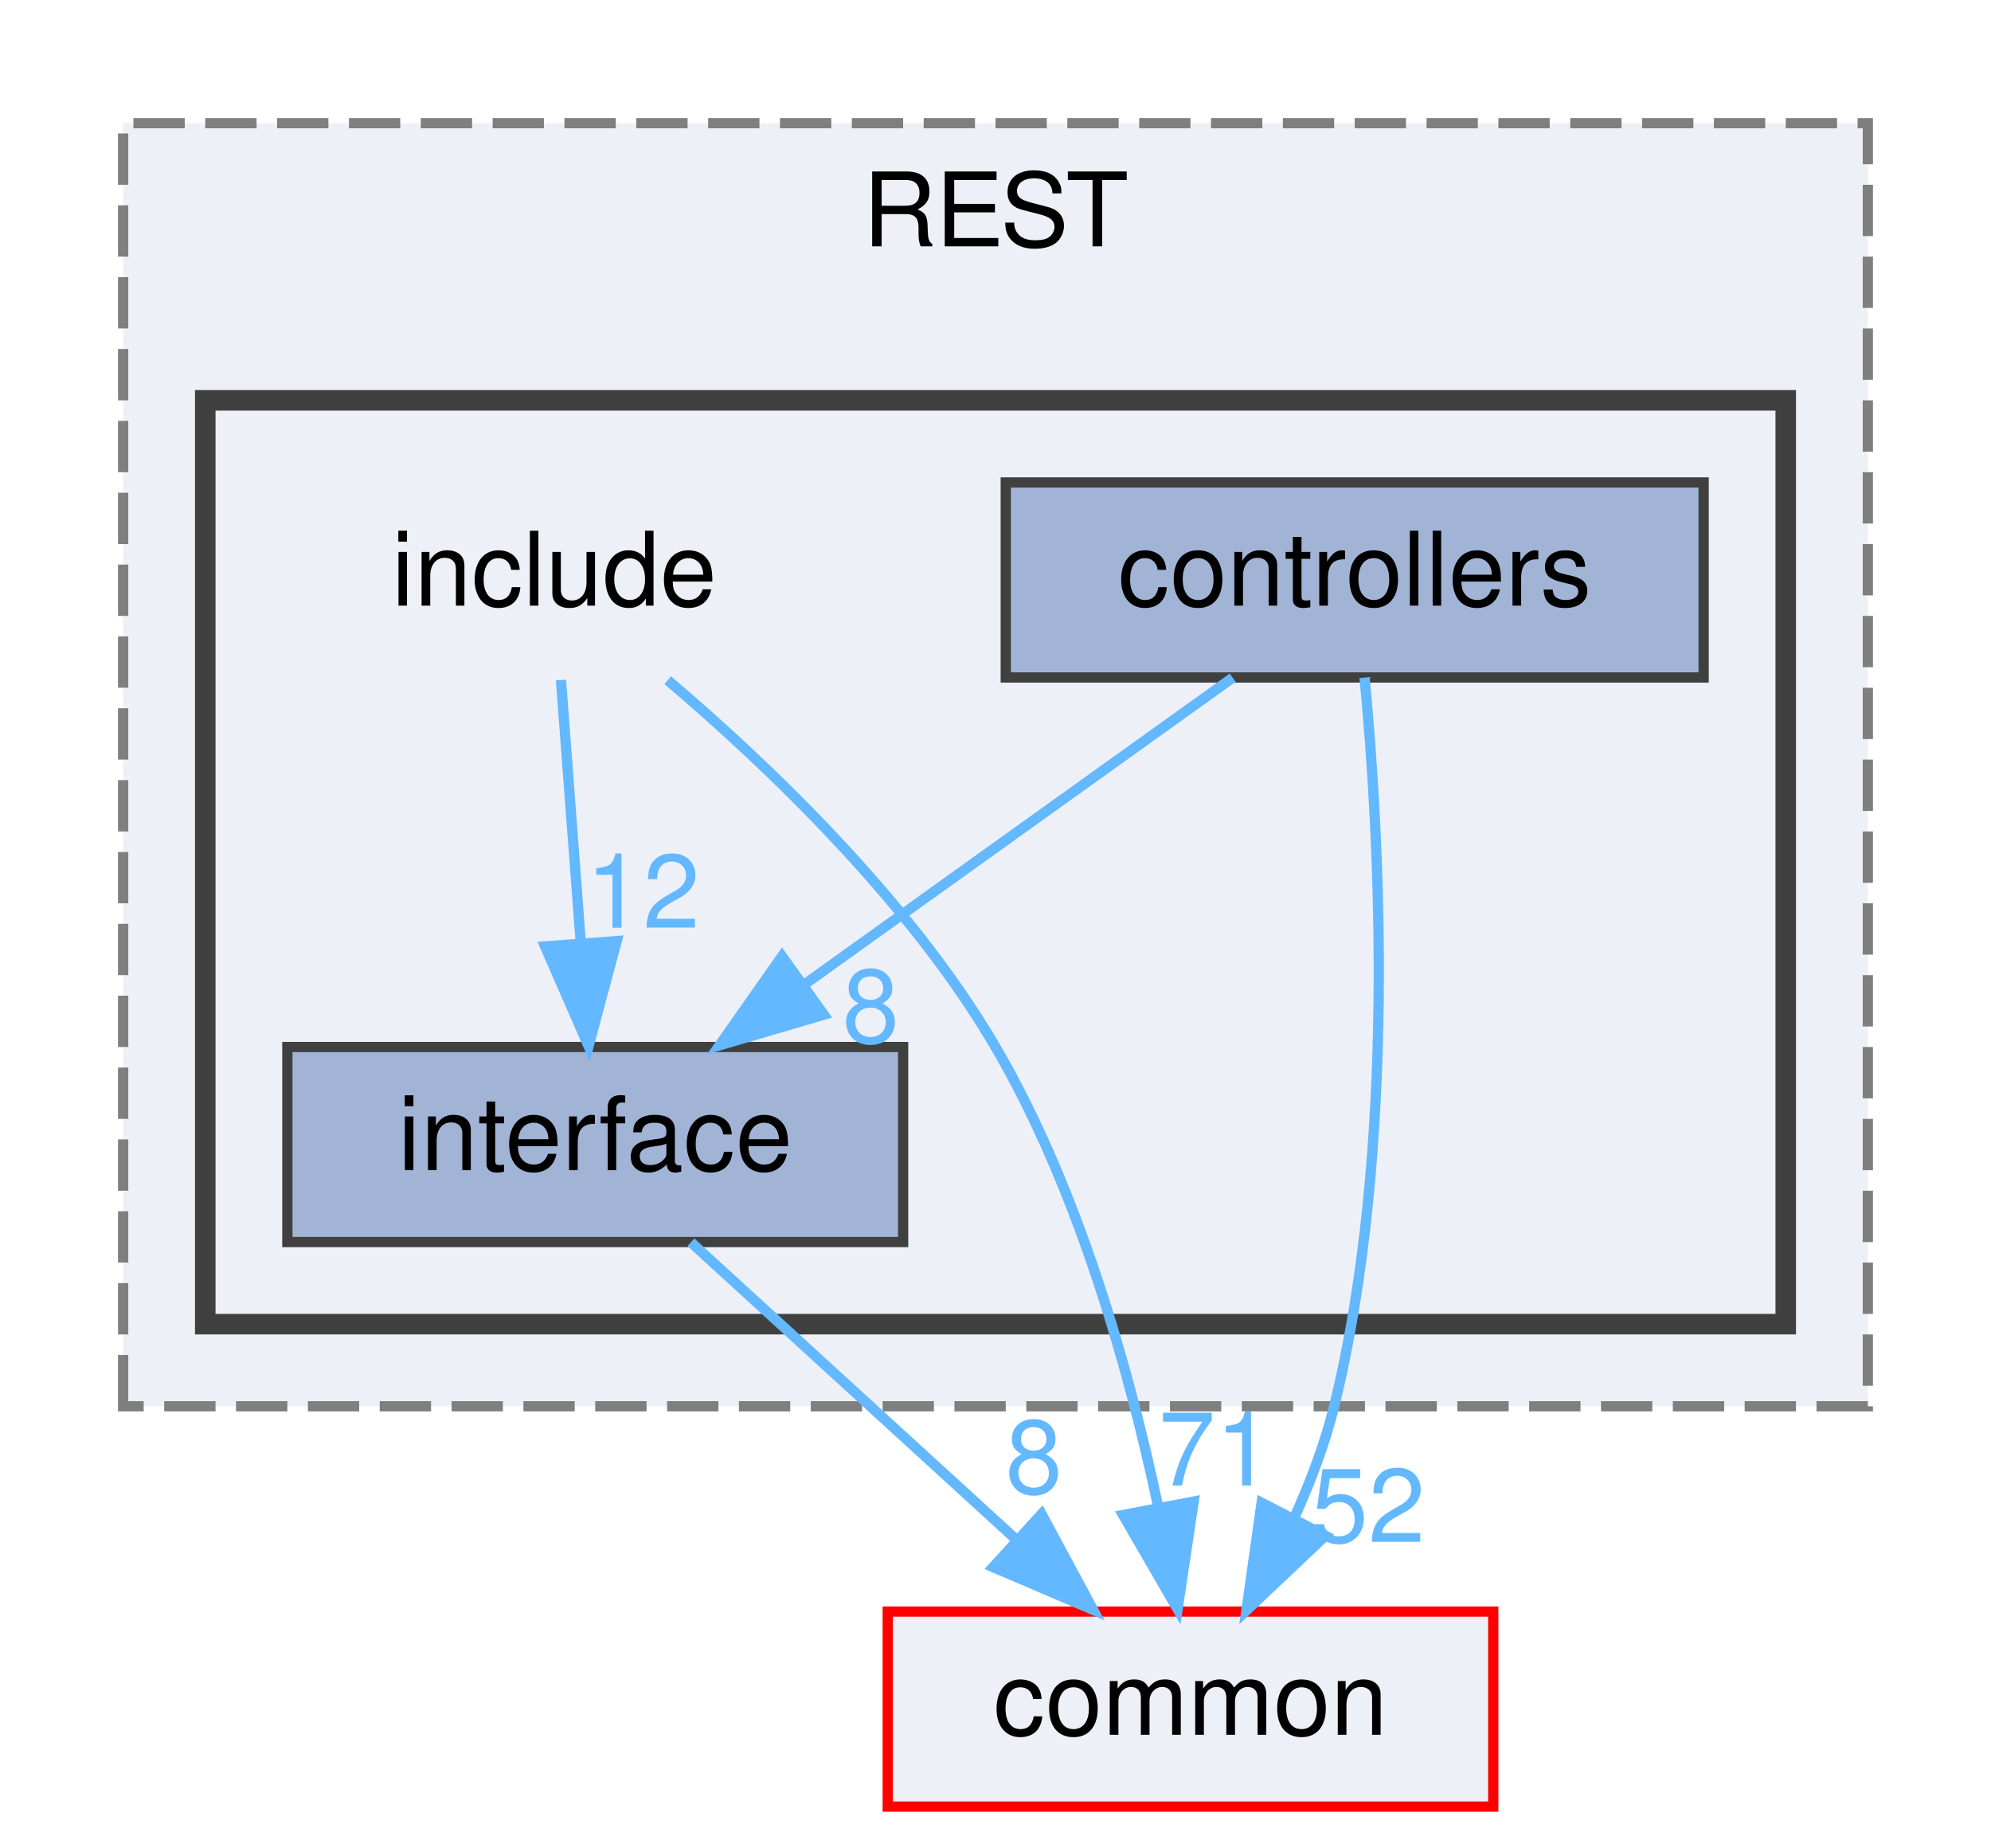
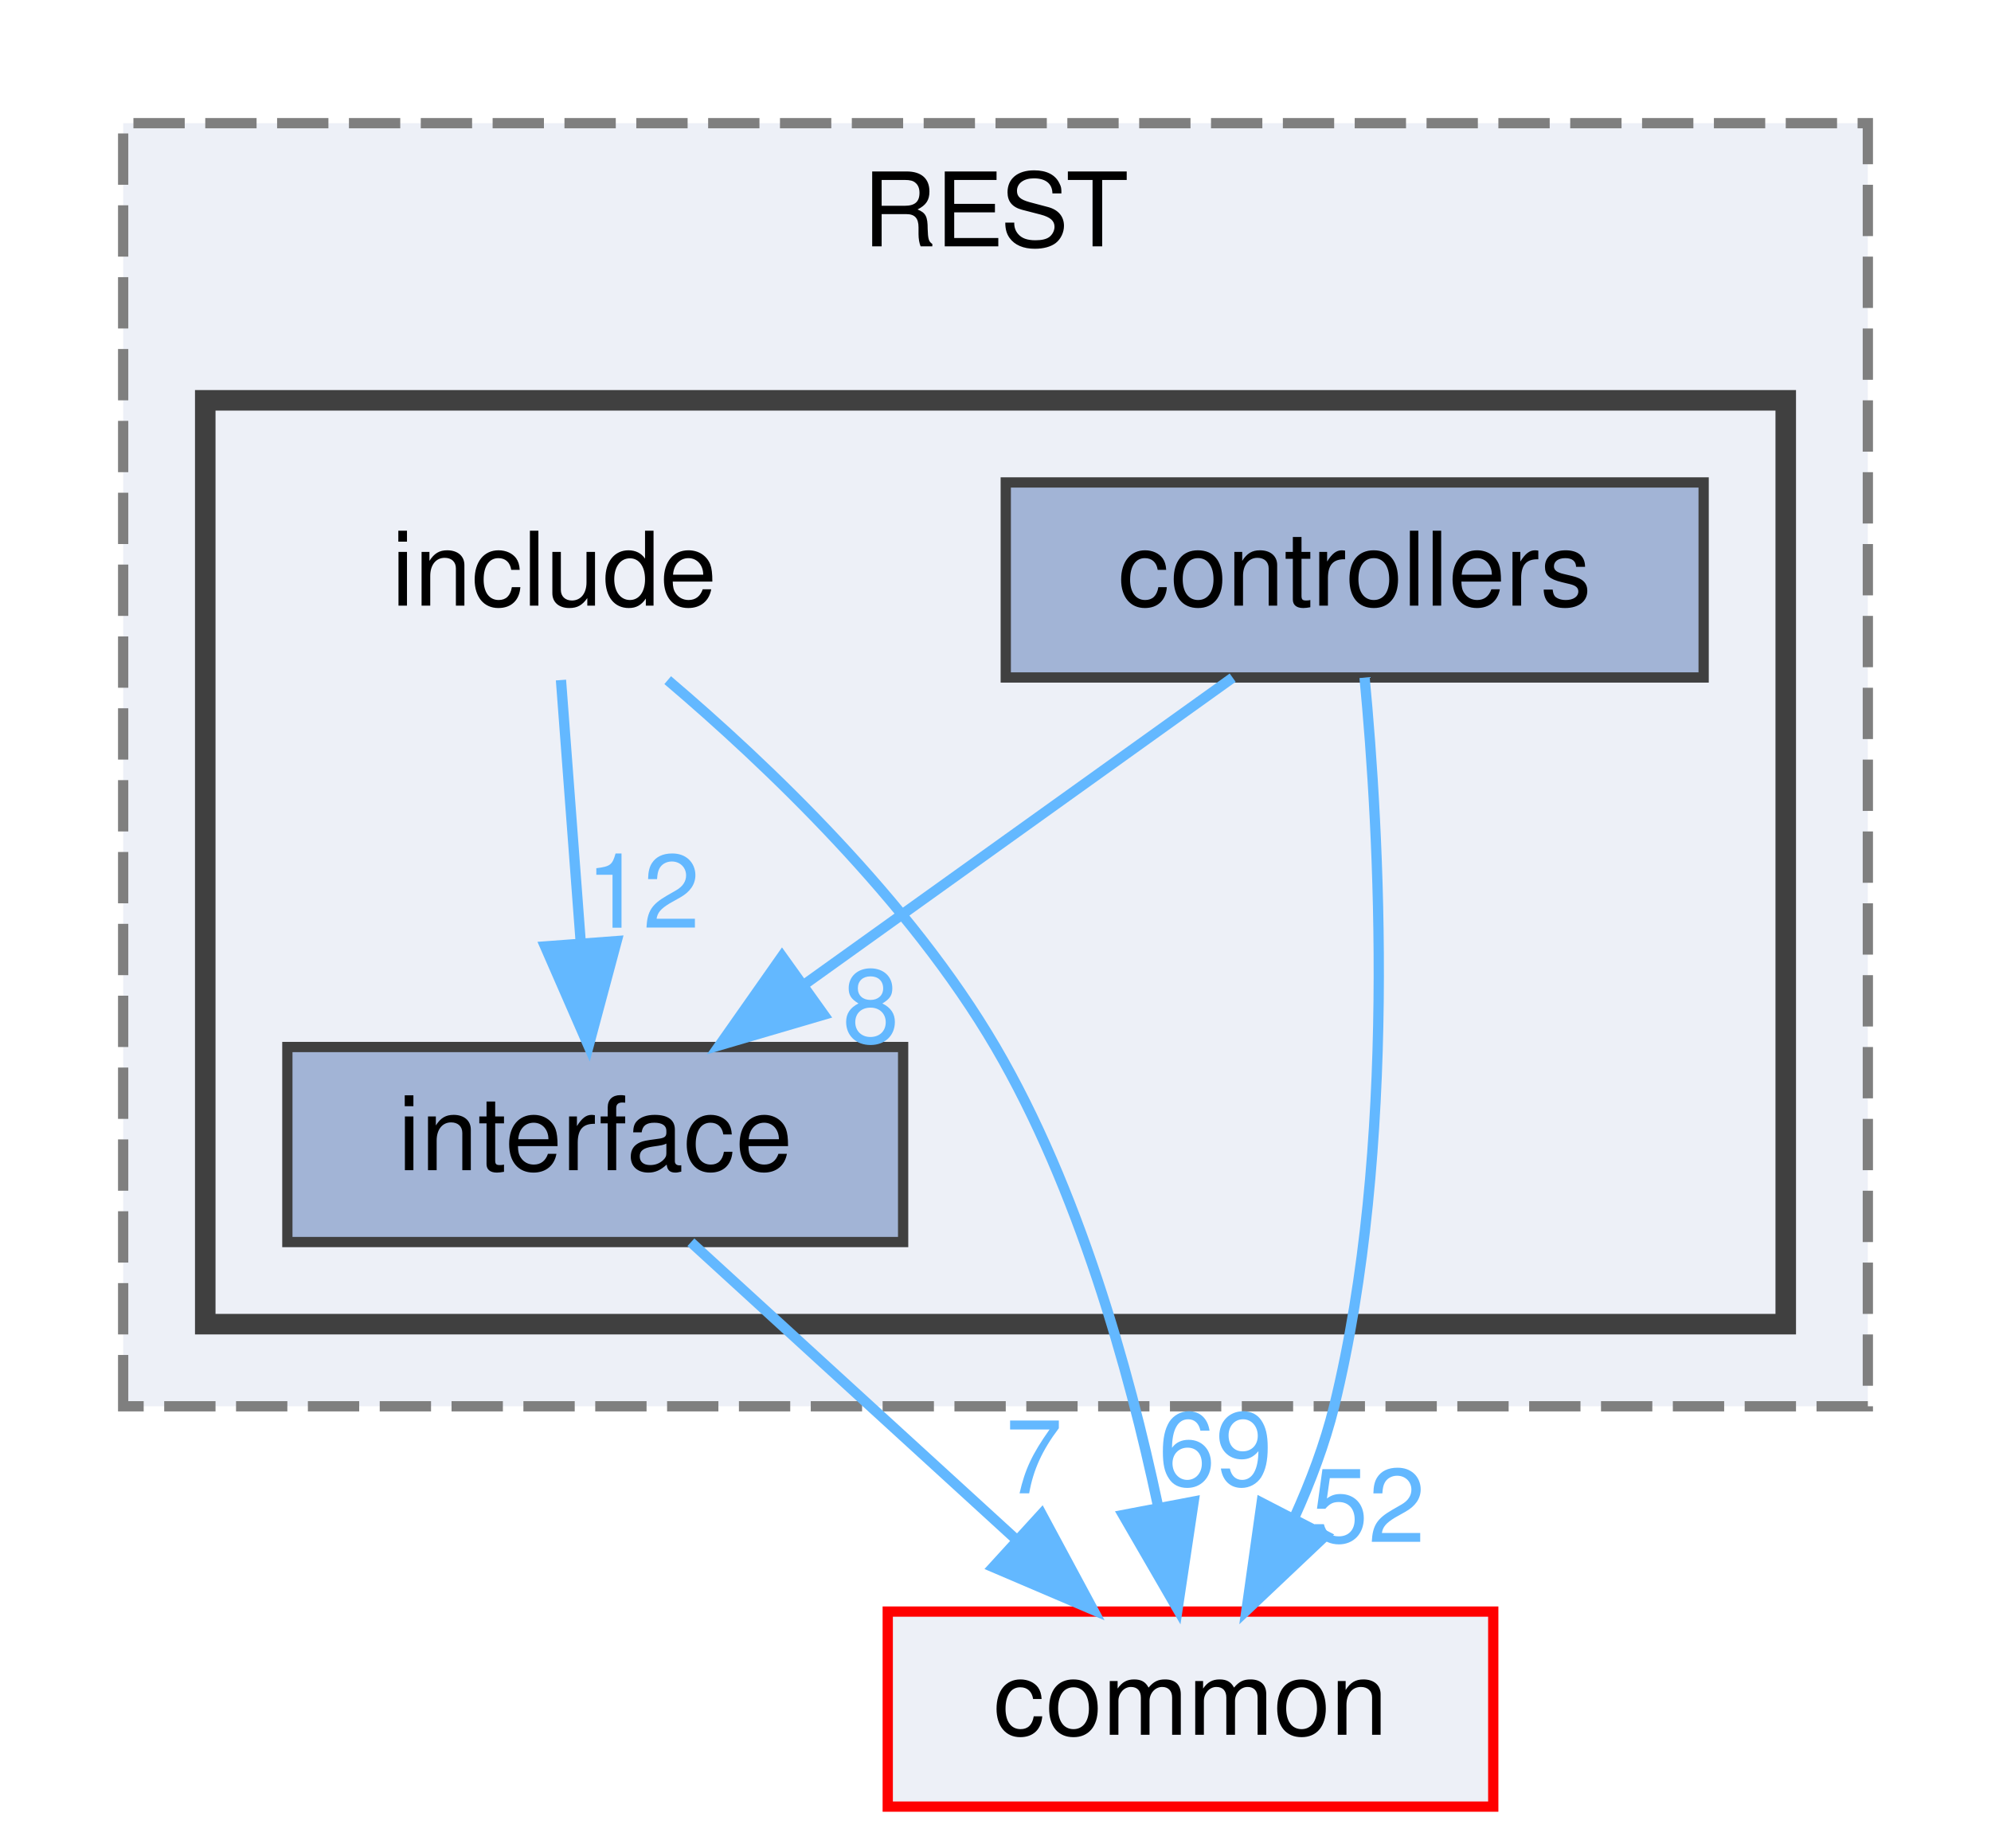
<svg xmlns="http://www.w3.org/2000/svg" xmlns:xlink="http://www.w3.org/1999/xlink" width="194pt" height="180pt" viewBox="0.00 0.00 194.00 180.00">
  <g id="graph0" class="graph" transform="scale(1 1) rotate(0) translate(4 176)">
    <g id="clust1" class="cluster">
      <g id="a_clust1">
        <a xlink:href="dir_94c770116cc371e021b8f057e5d05c6e.html" target="_top" xlink:title="REST">
          <polygon fill="#edf0f7" stroke="#7f7f7f" stroke-dasharray="5,2" points="8,-39 8,-164 178,-164 178,-39 8,-39" />
          <text text-anchor="middle" x="93" y="-152" font-family="Helvetica,sans-Serif" font-size="10.00">REST</text>
        </a>
      </g>
    </g>
    <g id="clust2" class="cluster">
      <g id="a_clust2">
        <a xlink:href="dir_e48bd7b024357ff76ed70b8fa8f2f2bf.html" target="_top">
          <polygon fill="#edf0f7" stroke="#404040" stroke-width="2" points="16,-47 16,-137 170,-137 170,-47 16,-47" />
        </a>
      </g>
    </g>
    <g id="node1" class="node">
      <text text-anchor="middle" x="50" y="-117" font-family="Helvetica,sans-Serif" font-size="10.00">include</text>
    </g>
    <g id="node3" class="node">
      <g id="a_node3">
        <a xlink:href="dir_412d4af8b93cd4619687289ee3925846.html" target="_top" xlink:title="interface">
          <polygon fill="#a2b4d6" stroke="#404040" points="84,-74 24,-74 24,-55 84,-55 84,-74" />
          <text text-anchor="middle" x="54" y="-62" font-family="Helvetica,sans-Serif" font-size="10.00">interface</text>
        </a>
      </g>
    </g>
    <g id="edge1" class="edge">
      <g id="a_edge1">
        <a xlink:href="dir_000007_000008.html" target="_top">
          <path fill="none" stroke="#63b8ff" d="M50.66,-109.75C51.18,-102.8 51.94,-92.85 52.59,-84.13" />
          <polygon fill="#63b8ff" stroke="#63b8ff" points="56.09,-84.32 53.35,-74.09 49.11,-83.8 56.09,-84.32" />
        </a>
      </g>
      <g id="a_edge1-headlabel">
        <a xlink:href="dir_000007_000008.html" target="_top" xlink:title="12">
          <text text-anchor="middle" x="58.65" y="-85.62" font-family="Helvetica,sans-Serif" font-size="10.00" fill="#63b8ff">12</text>
        </a>
      </g>
    </g>
    <g id="node4" class="node">
      <g id="a_node4">
        <a xlink:href="dir_bdd9a5d540de89e9fe90efdfc6973a4f.html" target="_top" xlink:title="common">
          <polygon fill="#edf0f7" stroke="red" points="141.5,-19 82.5,-19 82.5,0 141.5,0 141.5,-19" />
          <text text-anchor="middle" x="112" y="-7" font-family="Helvetica,sans-Serif" font-size="10.00">common</text>
        </a>
      </g>
    </g>
    <g id="edge2" class="edge">
      <g id="a_edge2">
        <a xlink:href="dir_000007_000000.html" target="_top">
          <path fill="none" stroke="#63b8ff" d="M61.06,-109.74C70.78,-101.48 84.64,-88.28 93,-74 101.09,-60.17 106,-42.61 108.8,-29.45" />
          <polygon fill="#63b8ff" stroke="#63b8ff" points="112.31,-29.72 110.74,-19.24 105.43,-28.41 112.31,-29.72" />
        </a>
      </g>
      <g id="a_edge2-headlabel">
-         <a xlink:href="dir_000007_000000.html" target="_top" xlink:title="71">
-           <text text-anchor="middle" x="114.43" y="-31.28" font-family="Helvetica,sans-Serif" font-size="10.00" fill="#63b8ff">71</text>
+         <a xlink:href="dir_000007_000000.html" target="_top" xlink:title="69">
+           <text text-anchor="middle" x="114.43" y="-31.28" font-family="Helvetica,sans-Serif" font-size="10.00" fill="#63b8ff">69</text>
        </a>
      </g>
    </g>
    <g id="node2" class="node">
      <g id="a_node2">
        <a xlink:href="dir_954add30464b4aec8762ca12115d6425.html" target="_top" xlink:title="controllers">
          <polygon fill="#a2b4d6" stroke="#404040" points="162,-129 94,-129 94,-110 162,-110 162,-129" />
          <text text-anchor="middle" x="128" y="-117" font-family="Helvetica,sans-Serif" font-size="10.00">controllers</text>
        </a>
      </g>
    </g>
    <g id="edge3" class="edge">
      <g id="a_edge3">
        <a xlink:href="dir_000002_000008.html" target="_top">
          <path fill="none" stroke="#63b8ff" d="M116.11,-109.98C104.85,-101.92 87.71,-89.65 74.29,-80.03" />
          <polygon fill="#63b8ff" stroke="#63b8ff" points="76.27,-77.15 66.11,-74.17 72.2,-82.84 76.27,-77.15" />
        </a>
      </g>
      <g id="a_edge3-headlabel">
        <a xlink:href="dir_000002_000008.html" target="_top" xlink:title="8">
          <text text-anchor="middle" x="80.85" y="-74.43" font-family="Helvetica,sans-Serif" font-size="10.00" fill="#63b8ff">8</text>
        </a>
      </g>
    </g>
    <g id="edge4" class="edge">
      <g id="a_edge4">
        <a xlink:href="dir_000002_000000.html" target="_top">
          <path fill="none" stroke="#63b8ff" d="M128.96,-109.99C130.37,-95.27 132.19,-64.21 126,-39 125.1,-35.36 123.7,-31.64 122.11,-28.14" />
          <polygon fill="#63b8ff" stroke="#63b8ff" points="125.15,-26.39 117.45,-19.11 118.93,-29.6 125.15,-26.39" />
        </a>
      </g>
      <g id="a_edge4-headlabel">
        <a xlink:href="dir_000002_000000.html" target="_top" xlink:title="52">
          <text text-anchor="middle" x="129.32" y="-25.78" font-family="Helvetica,sans-Serif" font-size="10.00" fill="#63b8ff">52</text>
        </a>
      </g>
    </g>
    <g id="edge5" class="edge">
      <g id="a_edge5">
        <a xlink:href="dir_000008_000000.html" target="_top">
          <path fill="none" stroke="#63b8ff" d="M63.32,-54.98C71.81,-47.23 84.56,-35.58 94.88,-26.14" />
          <polygon fill="#63b8ff" stroke="#63b8ff" points="97.49,-28.5 102.51,-19.17 92.77,-23.33 97.49,-28.5" />
        </a>
      </g>
      <g id="a_edge5-headlabel">
-         <a xlink:href="dir_000008_000000.html" target="_top" xlink:title="8">
-           <text text-anchor="middle" x="96.75" y="-30.52" font-family="Helvetica,sans-Serif" font-size="10.00" fill="#63b8ff">8</text>
+         <a xlink:href="dir_000008_000000.html" target="_top" xlink:title="7">
+           <text text-anchor="middle" x="96.75" y="-30.52" font-family="Helvetica,sans-Serif" font-size="10.00" fill="#63b8ff">7</text>
        </a>
      </g>
    </g>
  </g>
</svg>
